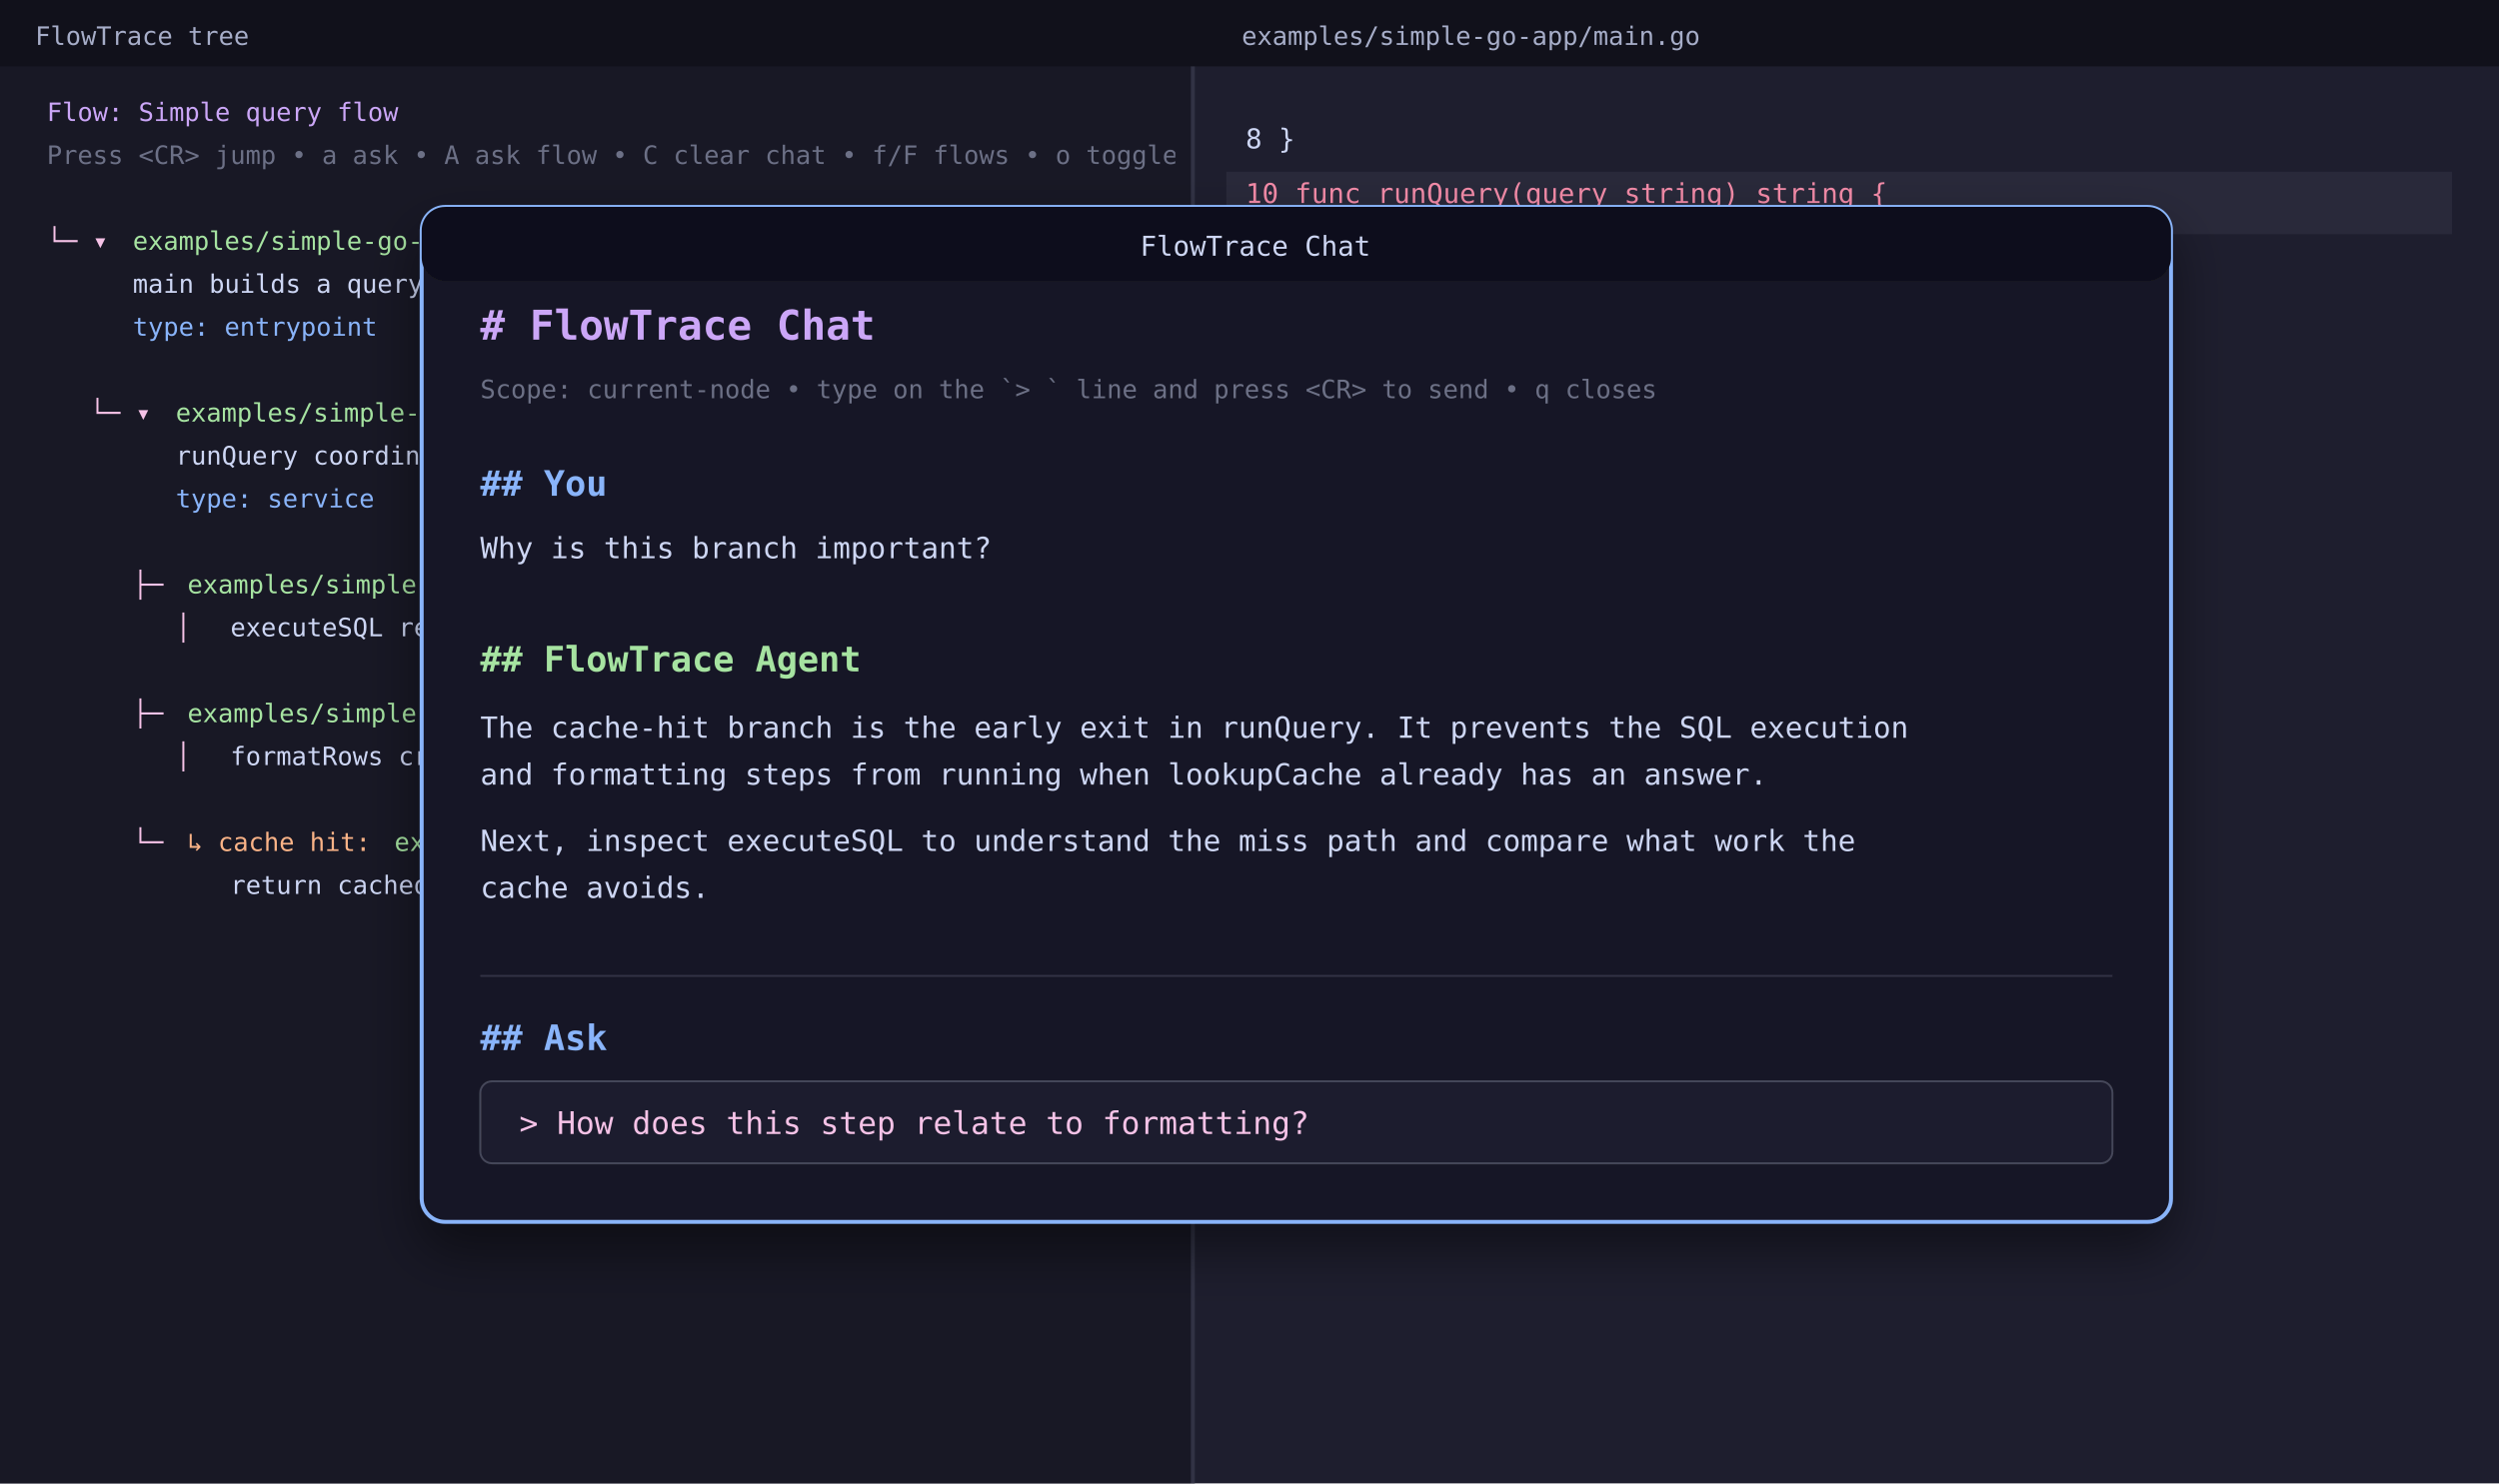
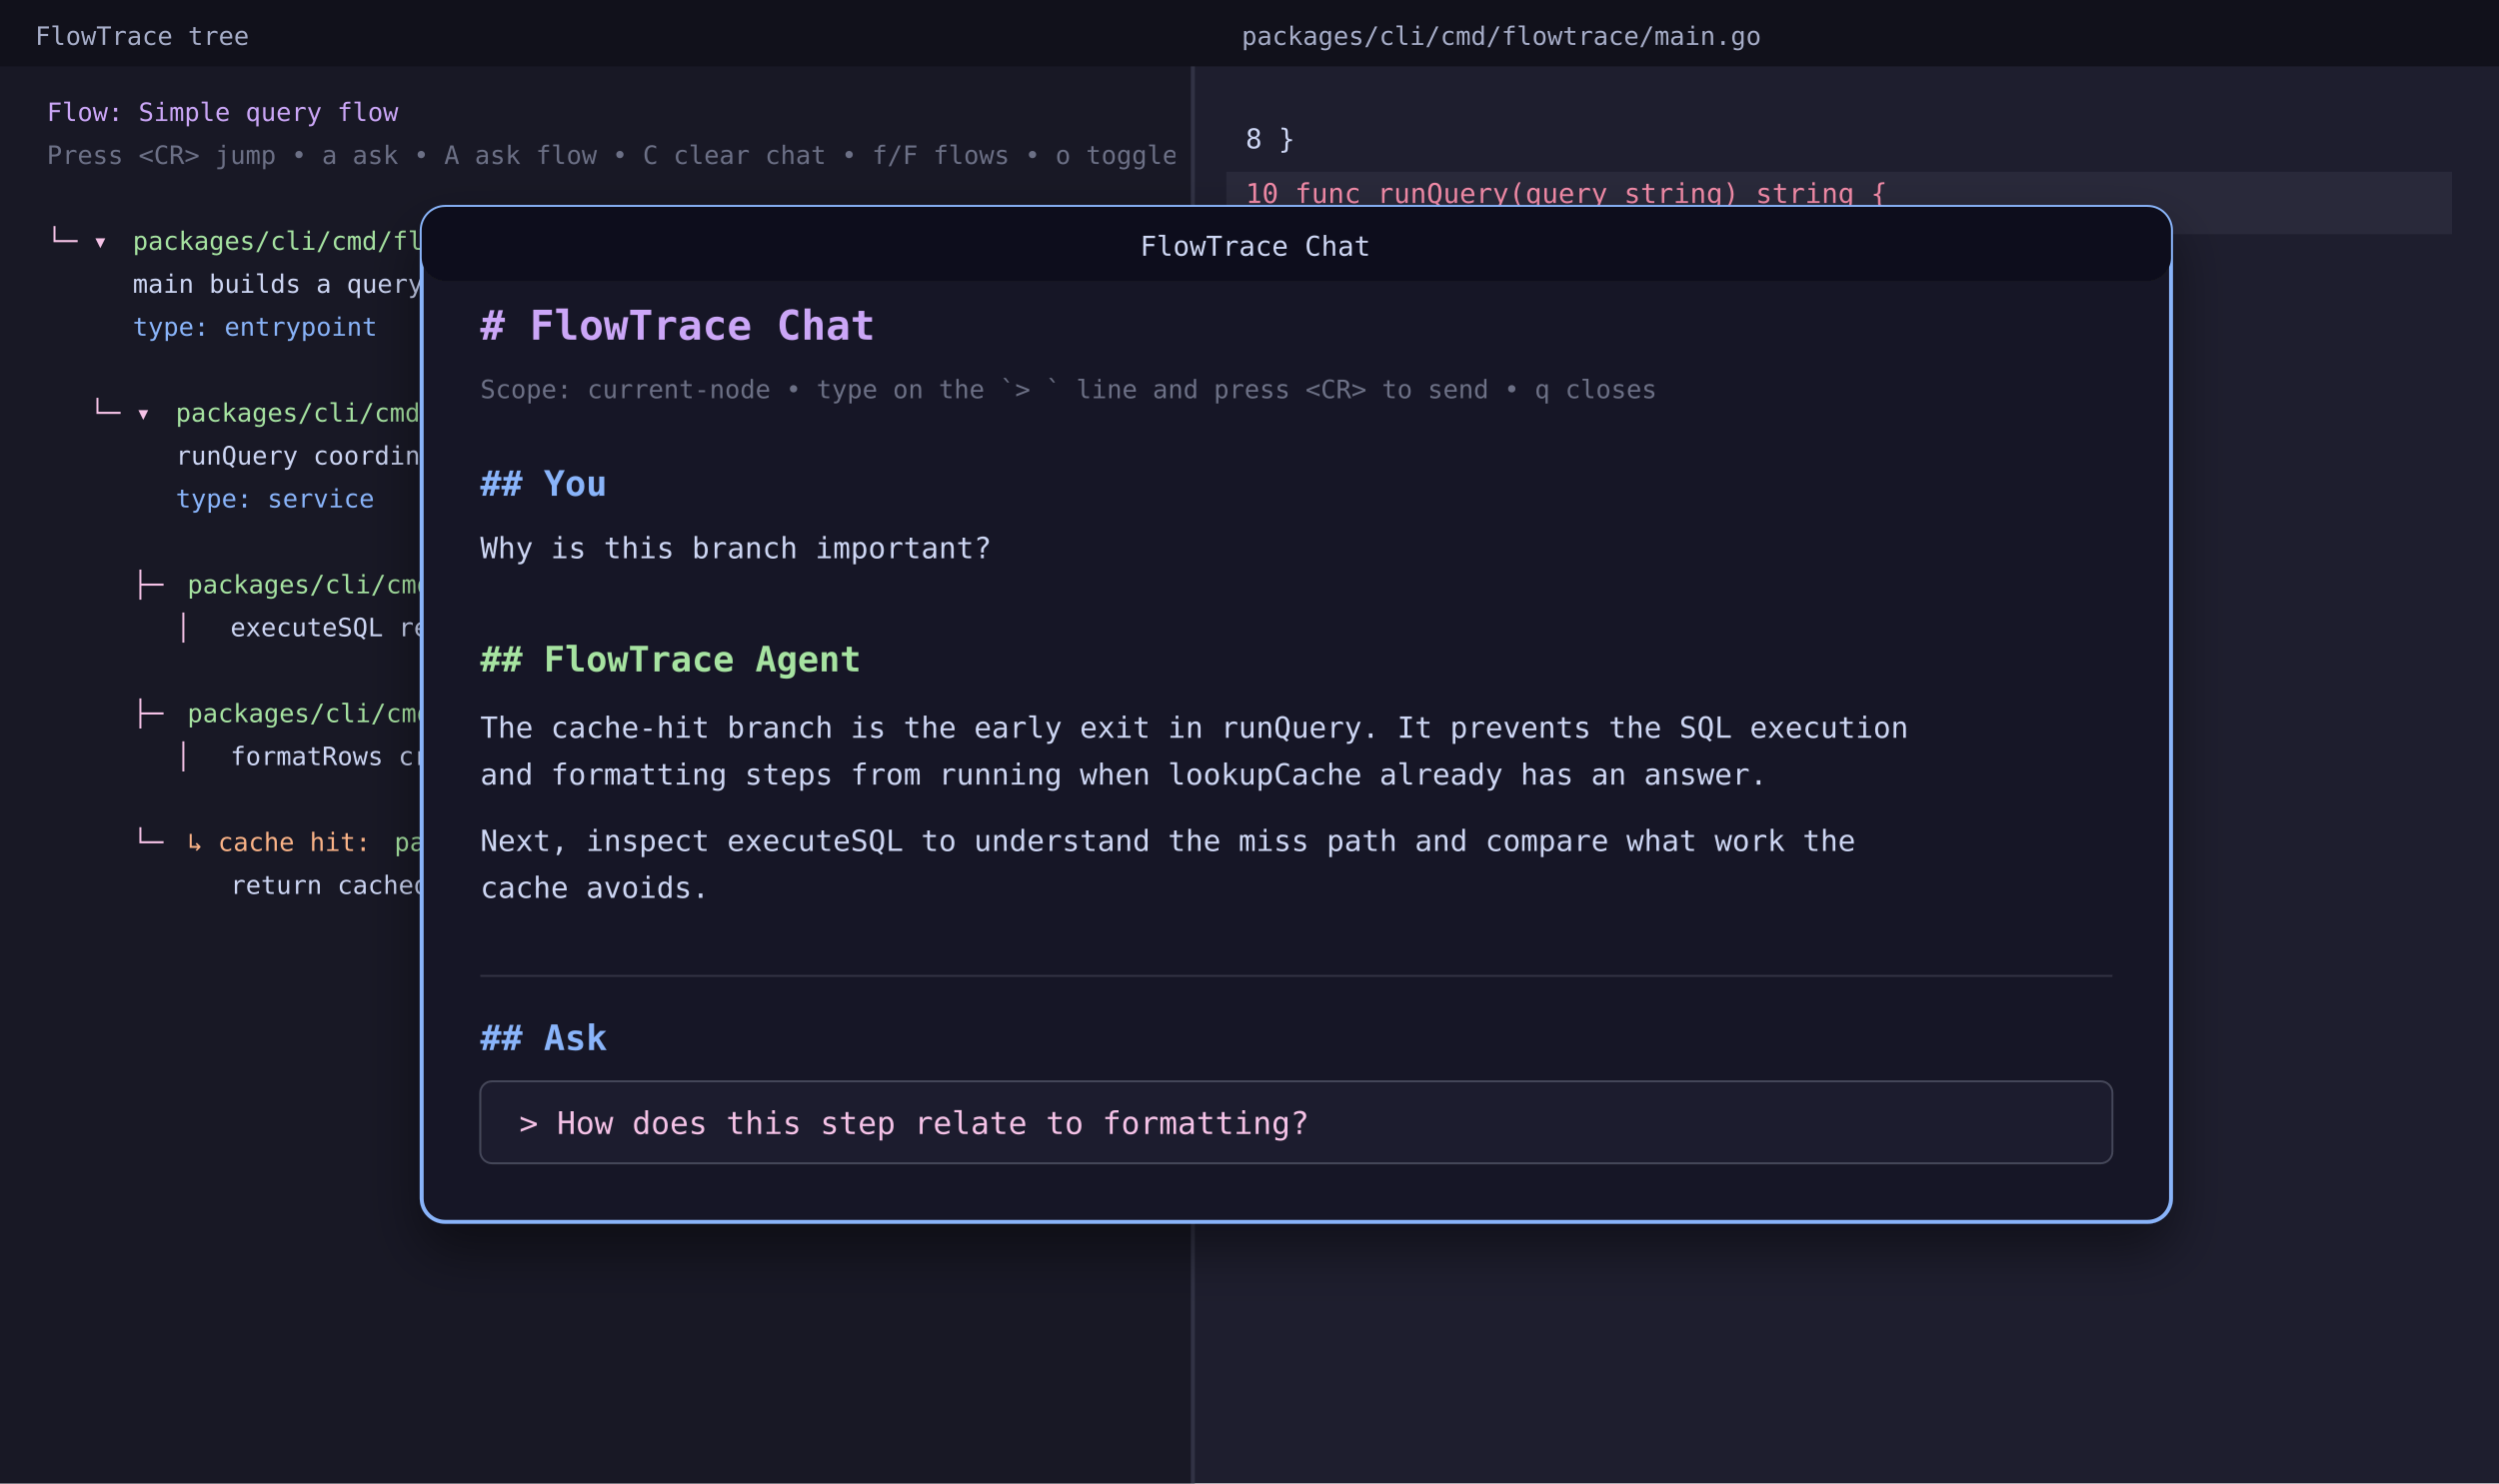
<svg xmlns="http://www.w3.org/2000/svg" width="1280" height="760" viewBox="0 0 1280 760">
  <defs>
    <clipPath id="leftClip">
      <rect x="0" y="34" width="602" height="726" />
    </clipPath>
    <clipPath id="rightClip">
      <rect x="628" y="34" width="628" height="726" />
    </clipPath>
    <filter id="shadow" x="-20%" y="-20%" width="140%" height="140%">
      <feDropShadow dx="0" dy="14" stdDeviation="14" flood-color="#000000" flood-opacity="0.45" />
    </filter>
  </defs>
  <rect width="100%" height="100%" fill="#1e1e2e" />
  <rect x="0" y="0" width="610" height="100%" fill="#181825" />
  <rect x="610" y="0" width="2" height="100%" fill="#313244" />
  <rect x="0" y="0" width="100%" height="34" fill="#11111b" />
  <text x="18" y="23" fill="#a6adc8" font-family="JetBrains Mono, SFMono-Regular, Consolas, monospace" font-size="13">FlowTrace tree</text>
-   <text x="636" y="23" fill="#a6adc8" font-family="JetBrains Mono, SFMono-Regular, Consolas, monospace" font-size="13">examples/simple-go-app/main.go</text>
+   <text x="636" y="23" fill="#a6adc8" font-family="JetBrains Mono, SFMono-Regular, Consolas, monospace" font-size="13">packages/cli/cmd/flowtrace/main.go</text>
  <g clip-path="url(#leftClip)" font-family="JetBrains Mono, SFMono-Regular, Consolas, monospace" font-size="13">
    <text x="24" y="62" fill="#cba6f7">Flow: Simple query flow</text>
    <text x="24" y="84" fill="#6c7086">Press &lt;CR&gt; jump • a ask • A ask flow • C clear chat • f/F flows • o toggle • q close</text>
    <text x="24" y="128" fill="#f5c2e7">└─ ▾</text>
-     <text x="68" y="128" fill="#a6e3a1">examples/simple-go-app/main.go:6</text>
+     <text x="68" y="128" fill="#a6e3a1">packages/cli/cmd/flowtrace/main.go:6</text>
    <text x="68" y="150" fill="#cdd6f4">main builds a query</text>
    <text x="68" y="172" fill="#89b4fa">type: entrypoint</text>
    <text x="46" y="216" fill="#f5c2e7">└─ ▾</text>
-     <text x="90" y="216" fill="#a6e3a1">examples/simple-go-app/main.go:10</text>
+     <text x="90" y="216" fill="#a6e3a1">packages/cli/cmd/flowtrace/main.go:10</text>
    <text x="90" y="238" fill="#cdd6f4">runQuery coordinates cache, execution, and formatting</text>
    <text x="90" y="260" fill="#89b4fa">type: service</text>
    <text x="68" y="304" fill="#f5c2e7">├─</text>
-     <text x="96" y="304" fill="#a6e3a1">examples/simple-go-app/main.go:21</text>
+     <text x="96" y="304" fill="#a6e3a1">packages/cli/cmd/flowtrace/main.go:21</text>
    <text x="90" y="326" fill="#f5c2e7">│</text>
    <text x="118" y="326" fill="#cdd6f4">executeSQL returns rows</text>
    <text x="68" y="370" fill="#f5c2e7">├─</text>
-     <text x="96" y="370" fill="#a6e3a1">examples/simple-go-app/main.go:25</text>
+     <text x="96" y="370" fill="#a6e3a1">packages/cli/cmd/flowtrace/main.go:25</text>
    <text x="90" y="392" fill="#f5c2e7">│</text>
    <text x="118" y="392" fill="#cdd6f4">formatRows creates display value</text>
    <text x="68" y="436" fill="#f5c2e7">└─</text>
    <text x="96" y="436" fill="#fab387">↳ cache hit:</text>
-     <text x="202" y="436" fill="#a6e3a1">examples/simple-go-app/main.go:11</text>
+     <text x="202" y="436" fill="#a6e3a1">packages/cli/cmd/flowtrace/main.go:11</text>
    <text x="118" y="458" fill="#cdd6f4">return cached result</text>
  </g>
  <g clip-path="url(#rightClip)">
    <rect x="628" y="88" width="628" height="32" fill="#313244" opacity="0.55" />
    <text x="638" y="76" fill="#cdd6f4" font-family="JetBrains Mono, SFMono-Regular, Consolas, monospace" font-size="14">  8  }</text>
    <text x="638" y="104" fill="#f38ba8" font-family="JetBrains Mono, SFMono-Regular, Consolas, monospace" font-size="14"> 10  func runQuery(query string) string {</text>
    <text x="638" y="132" fill="#cdd6f4" font-family="JetBrains Mono, SFMono-Regular, Consolas, monospace" font-size="14"> 11    if cached := lookupCache(query); cached != "" {</text>
    <text x="638" y="160" fill="#cdd6f4" font-family="JetBrains Mono, SFMono-Regular, Consolas, monospace" font-size="14"> 12      return cached</text>
    <text x="638" y="188" fill="#cdd6f4" font-family="JetBrains Mono, SFMono-Regular, Consolas, monospace" font-size="14"> 13    }</text>
    <text x="638" y="216" fill="#cdd6f4" font-family="JetBrains Mono, SFMono-Regular, Consolas, monospace" font-size="14"> 14    rows := executeSQL(query)</text>
    <text x="638" y="244" fill="#cdd6f4" font-family="JetBrains Mono, SFMono-Regular, Consolas, monospace" font-size="14"> 15    return formatRows(rows)</text>
    <text x="638" y="272" fill="#cdd6f4" font-family="JetBrains Mono, SFMono-Regular, Consolas, monospace" font-size="14"> 16  }</text>
  </g>
  <g filter="url(#shadow)">
    <rect x="216" y="106" width="896" height="520" rx="12" fill="#181825" stroke="#89b4fa" stroke-width="2" />
    <rect x="216" y="106" width="896" height="38" rx="12" fill="#11111b" />
    <text x="584" y="131" fill="#cdd6f4" font-family="JetBrains Mono, SFMono-Regular, Consolas, monospace" font-size="14">FlowTrace Chat</text>
    <text x="246" y="174" fill="#cba6f7" font-family="JetBrains Mono, SFMono-Regular, Consolas, monospace" font-size="21" font-weight="700"># FlowTrace Chat</text>
    <text x="246" y="204" fill="#6c7086" font-family="JetBrains Mono, SFMono-Regular, Consolas, monospace" font-size="13">Scope: current-node • type on the `&gt; ` line and press &lt;CR&gt; to send • q closes</text>
    <text x="246" y="254" fill="#89b4fa" font-family="JetBrains Mono, SFMono-Regular, Consolas, monospace" font-size="18" font-weight="700">## You</text>
    <text x="246" y="286" fill="#cdd6f4" font-family="JetBrains Mono, SFMono-Regular, Consolas, monospace" font-size="15">Why is this branch important?</text>
    <text x="246" y="344" fill="#a6e3a1" font-family="JetBrains Mono, SFMono-Regular, Consolas, monospace" font-size="18" font-weight="700">## FlowTrace Agent</text>
    <text x="246" y="378" fill="#cdd6f4" font-family="JetBrains Mono, SFMono-Regular, Consolas, monospace" font-size="15">The cache-hit branch is the early exit in runQuery. It prevents the SQL execution</text>
    <text x="246" y="402" fill="#cdd6f4" font-family="JetBrains Mono, SFMono-Regular, Consolas, monospace" font-size="15">and formatting steps from running when lookupCache already has an answer.</text>
    <text x="246" y="436" fill="#cdd6f4" font-family="JetBrains Mono, SFMono-Regular, Consolas, monospace" font-size="15">Next, inspect executeSQL to understand the miss path and compare what work the</text>
    <text x="246" y="460" fill="#cdd6f4" font-family="JetBrains Mono, SFMono-Regular, Consolas, monospace" font-size="15">cache avoids.</text>
    <line x1="246" y1="500" x2="1082" y2="500" stroke="#313244" stroke-width="1" />
    <text x="246" y="538" fill="#89b4fa" font-family="JetBrains Mono, SFMono-Regular, Consolas, monospace" font-size="18" font-weight="700">## Ask</text>
    <rect x="246" y="554" width="836" height="42" rx="6" fill="#1e1e2e" stroke="#45475a" />
    <text x="266" y="581" fill="#f5c2e7" font-family="JetBrains Mono, SFMono-Regular, Consolas, monospace" font-size="16">&gt; How does this step relate to formatting?</text>
  </g>
</svg>
